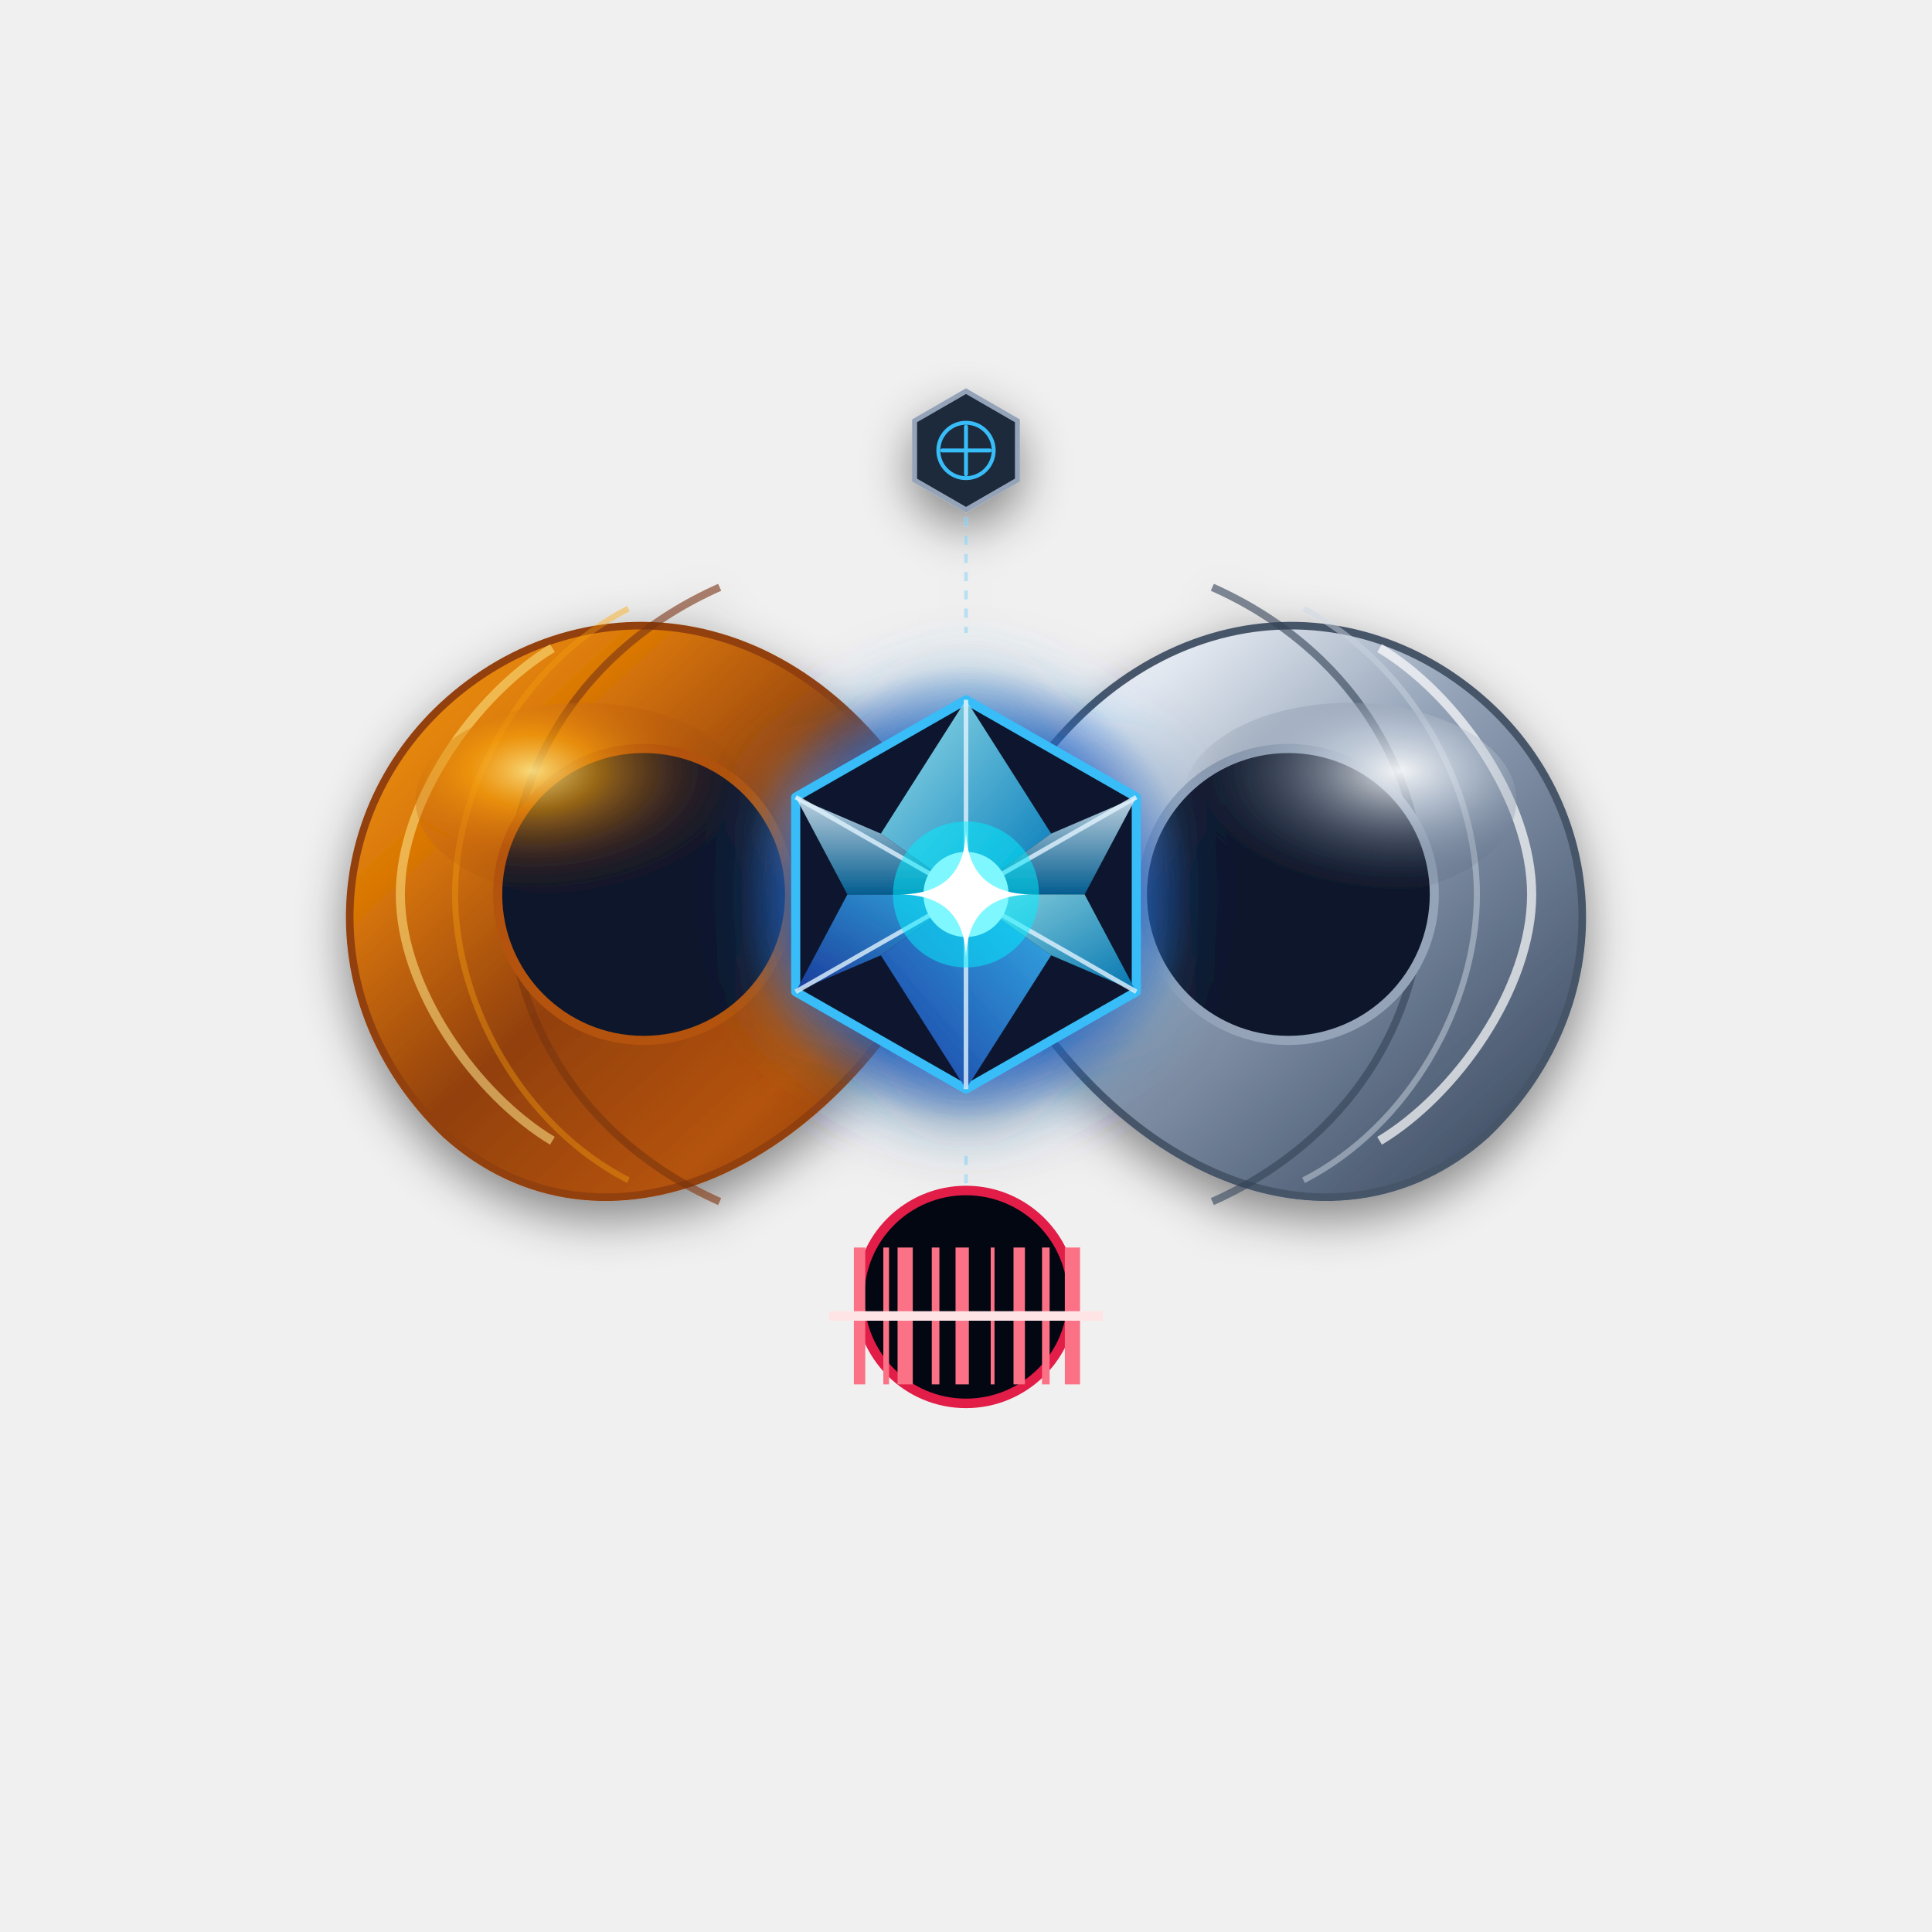
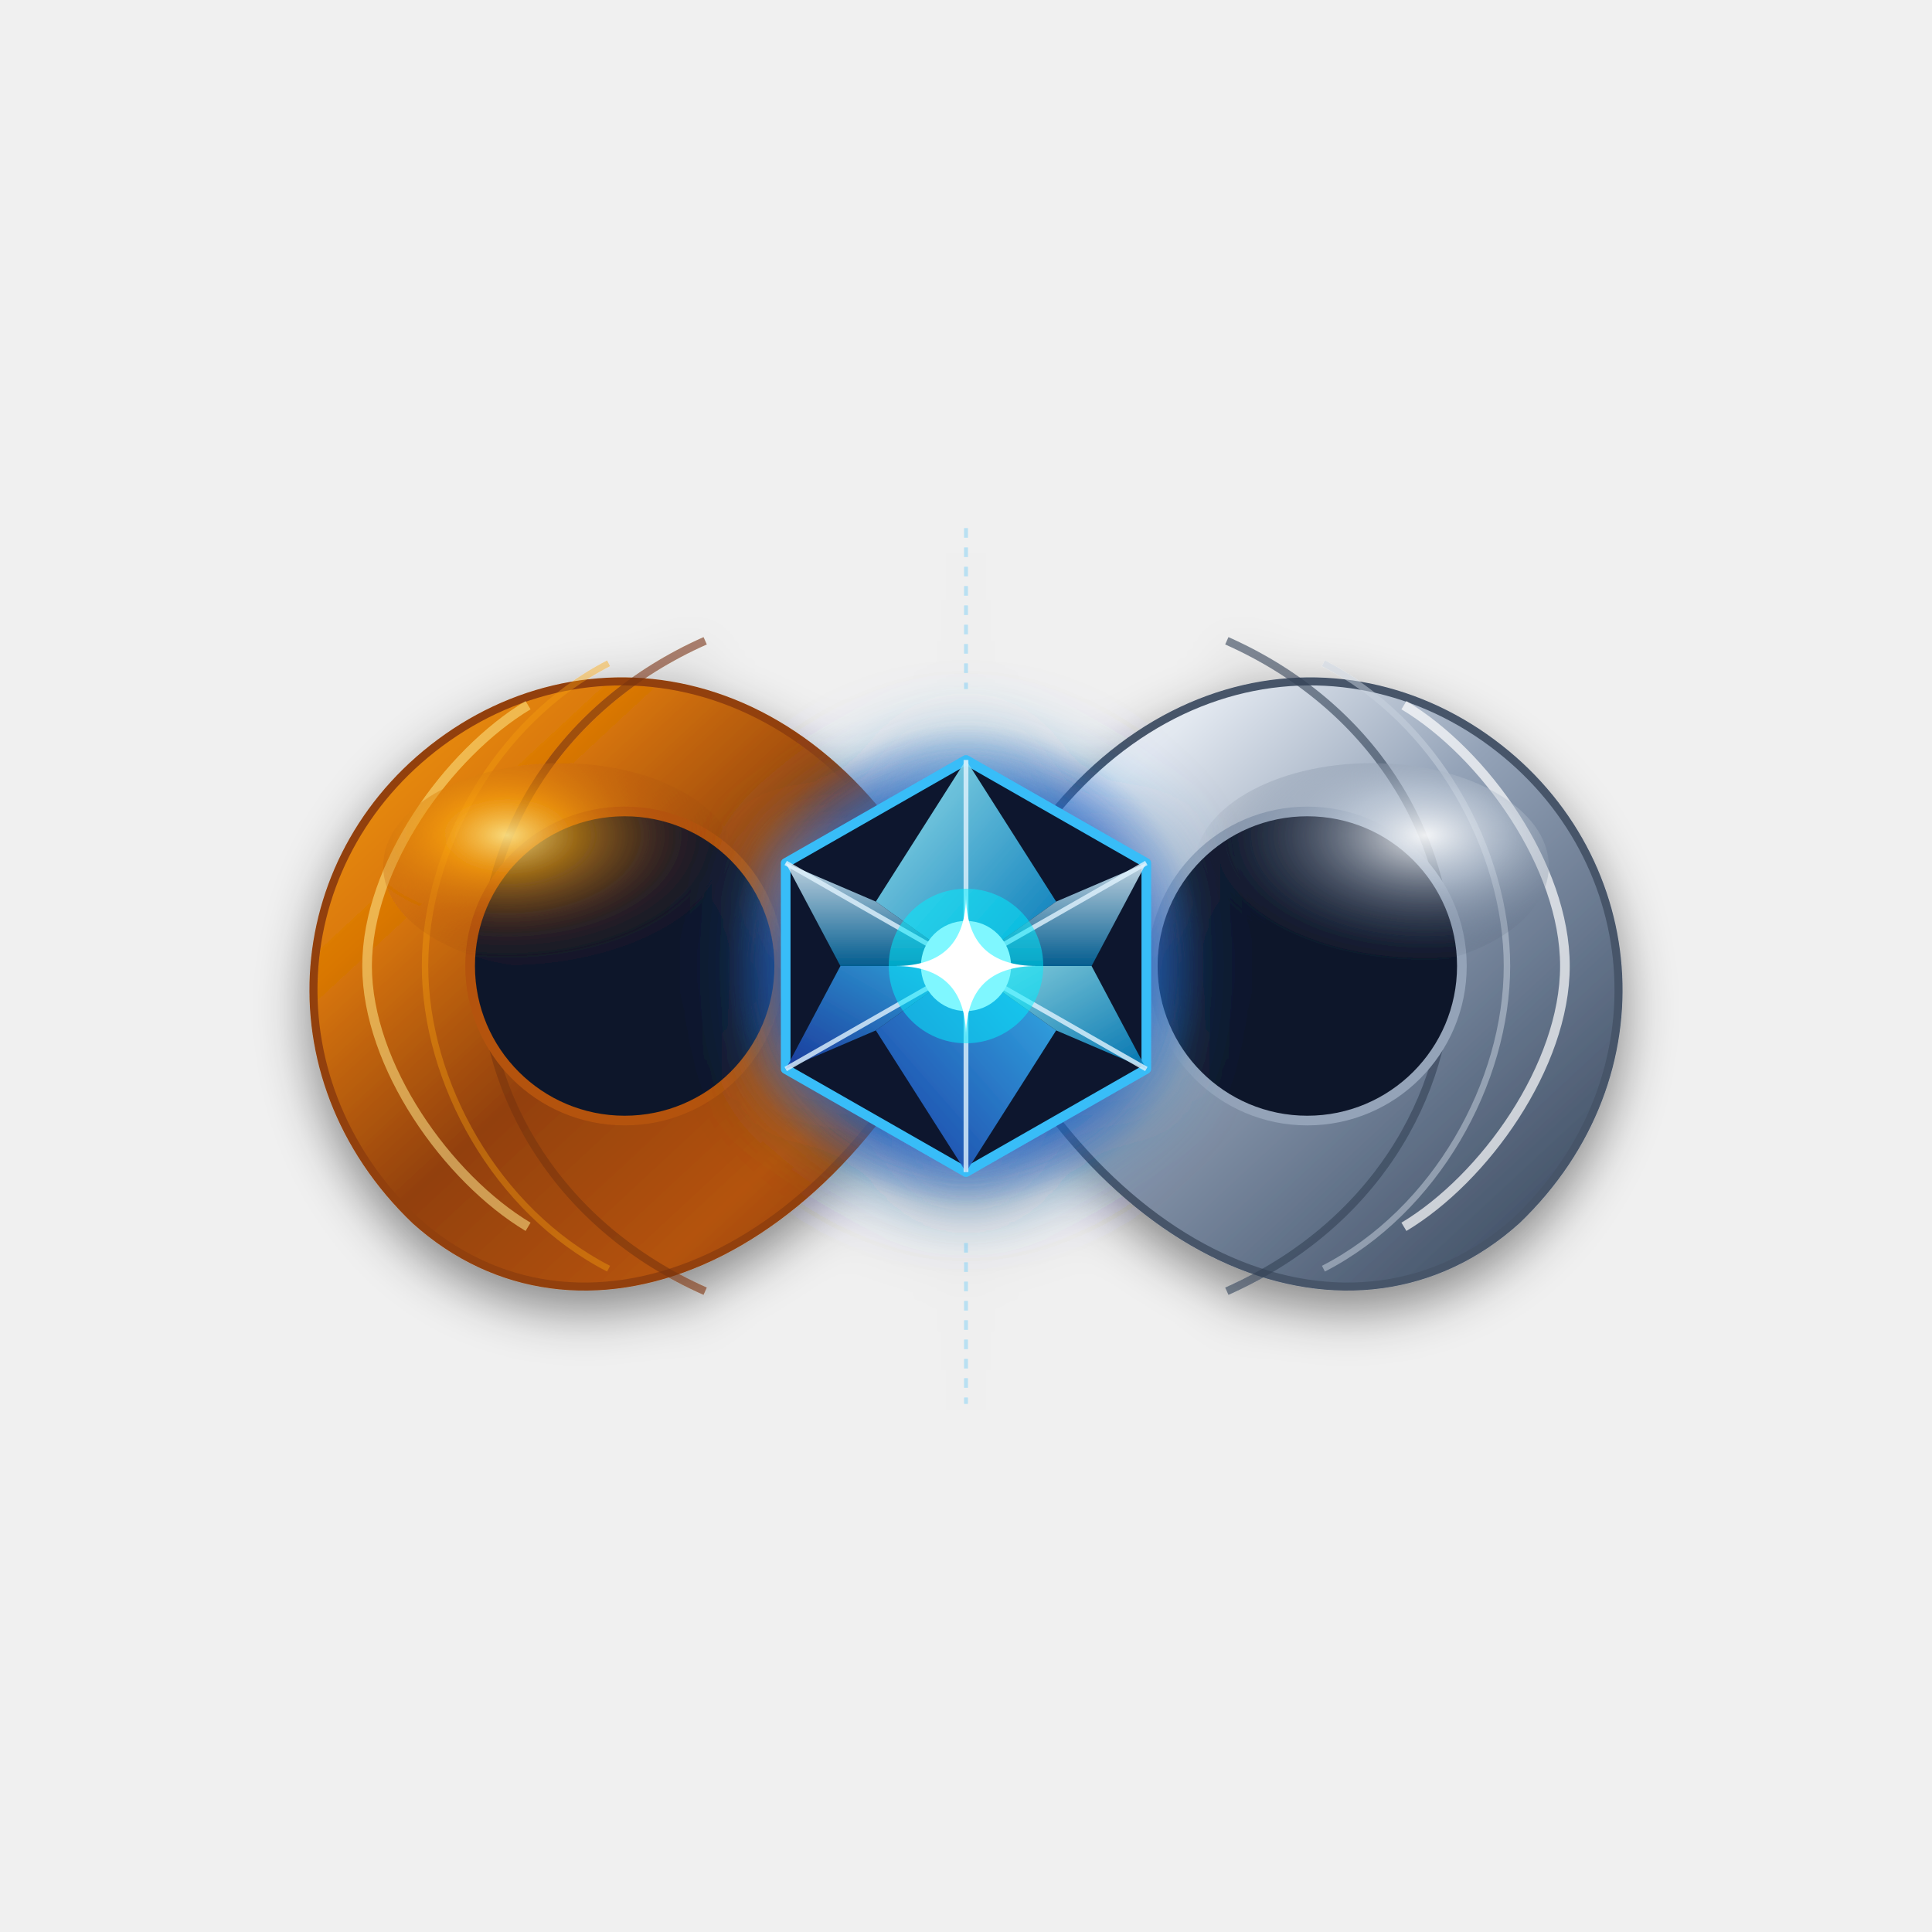
<svg xmlns="http://www.w3.org/2000/svg" viewBox="0 0 432 432" width="432" height="432">
  <defs>
    <linearGradient id="adapt-pos-bronze-grad" x1="0%" y1="0%" x2="100%" y2="100%">
      <stop offset="0%" stop-color="#F59E0B" />
      <stop offset="25%" stop-color="#D97706" />
      <stop offset="50%" stop-color="#92400E" />
      <stop offset="75%" stop-color="#B45309" />
      <stop offset="100%" stop-color="#78350F" />
    </linearGradient>
    <radialGradient id="adapt-pos-bronze-specular" cx="35%" cy="35%" r="65%">
      <stop offset="0%" stop-color="#FDE68A" stop-opacity="0.9" />
      <stop offset="30%" stop-color="#F59E0B" stop-opacity="0.6" />
      <stop offset="70%" stop-color="#B45309" stop-opacity="0.2" />
      <stop offset="100%" stop-color="#78350F" stop-opacity="0" />
    </radialGradient>
    <linearGradient id="adapt-pos-silver-grad" x1="0%" y1="0%" x2="100%" y2="100%">
      <stop offset="0%" stop-color="#FFFFFF" />
      <stop offset="20%" stop-color="#E2E8F0" />
      <stop offset="45%" stop-color="#94A3B8" />
      <stop offset="70%" stop-color="#64748B" />
      <stop offset="100%" stop-color="#334155" />
    </linearGradient>
    <radialGradient id="adapt-pos-silver-specular" cx="65%" cy="35%" r="65%">
      <stop offset="0%" stop-color="#FFFFFF" stop-opacity="0.9" />
      <stop offset="35%" stop-color="#CBD5E1" stop-opacity="0.5" />
      <stop offset="75%" stop-color="#64748B" stop-opacity="0.2" />
      <stop offset="100%" stop-color="#1E293B" stop-opacity="0" />
    </radialGradient>
    <radialGradient id="adapt-pos-nexus-glow" cx="50%" cy="50%" r="50%">
      <stop offset="0%" stop-color="#FFFFFF" stop-opacity="1" />
      <stop offset="20%" stop-color="#67E8F9" stop-opacity="0.9" />
      <stop offset="45%" stop-color="#00F0FF" stop-opacity="0.8" />
      <stop offset="70%" stop-color="#2563EB" stop-opacity="0.4" />
      <stop offset="100%" stop-color="#1D4ED8" stop-opacity="0" />
    </radialGradient>
    <linearGradient id="adapt-pos-facet-a" x1="0%" y1="0%" x2="100%" y2="100%">
      <stop offset="0%" stop-color="#A5F3FC" />
      <stop offset="100%" stop-color="#0284C7" />
    </linearGradient>
    <linearGradient id="adapt-pos-facet-b" x1="100%" y1="0%" x2="0%" y2="100%">
      <stop offset="0%" stop-color="#38BDF8" />
      <stop offset="100%" stop-color="#1E40AF" />
    </linearGradient>
    <linearGradient id="adapt-pos-facet-c" x1="50%" y1="0%" x2="50%" y2="100%">
      <stop offset="0%" stop-color="#E0F2FE" />
      <stop offset="100%" stop-color="#0369A1" />
    </linearGradient>
    <filter id="adapt-pos-drop-shadow" x="-20%" y="-20%" width="140%" height="140%">
      <feDropShadow dx="0" dy="6" stdDeviation="8" flood-color="#000000" flood-opacity="0.45" />
    </filter>
    <filter id="adapt-pos-neon-bloom" x="-40%" y="-40%" width="180%" height="180%">
      <feGaussianBlur stdDeviation="12" result="blur" />
      <feMerge>
        <feMergeNode in="blur" />
        <feMergeNode in="SourceGraphic" />
      </feMerge>
    </filter>
  </defs>
-   <g transform="translate(216, 200) scale(0.68) translate(-256, -256)">
+   <g transform="translate(216, 216) scale(0.72) translate(-256, -256)">
    <g id="adapt-pos-infinity-mark" transform="translate(256, 256) scale(1) translate(-256, -256)" filter="url(#adapt-pos-drop-shadow)">
      <g stroke="#38BDF8" stroke-width="1.2" stroke-opacity="0.3" fill="none" stroke-dasharray="3 3">
        <path d="M 60,256 H 120 M 392,256 H 452 M 256,120 V 170 M 256,342 V 392" />
        <circle cx="60" cy="256" r="3" fill="#38BDF8" fill-opacity="0.5" />
        <circle cx="452" cy="256" r="3" fill="#38BDF8" fill-opacity="0.5" />
      </g>
      <g id="adapt-pos-left-loop">
        <path d="M 256,256 C 220,165 145,150 95,185 C 45,220 38,290 85,335 C 135,380 215,350 256,256 Z" fill="url(#adapt-pos-bronze-grad)" stroke="#92400E" stroke-width="2.5" />
        <path d="M 120,175 C 95,190 70,225 70,256 C 70,287 95,322 120,337" fill="none" stroke="#FDE68A" stroke-width="3" stroke-opacity="0.55" />
        <path d="M 145,162 C 110,180 88,220 88,256 C 88,292 110,332 145,350" fill="none" stroke="#F59E0B" stroke-width="2" stroke-opacity="0.4" />
        <path d="M 175,155 C 130,175 106,215 106,256 C 106,297 130,337 175,357" fill="none" stroke="#78350F" stroke-width="2.5" stroke-opacity="0.6" />
        <circle cx="150" cy="256" r="48" fill="#0F172A" stroke="#B45309" stroke-width="3" />
        <ellipse cx="130" cy="225" rx="55" ry="32" fill="url(#adapt-pos-bronze-specular)" />
      </g>
      <g id="adapt-pos-right-loop">
        <path d="M 256,256 C 292,165 367,150 417,185 C 467,220 474,290 427,335 C 377,380 297,350 256,256 Z" fill="url(#adapt-pos-silver-grad)" stroke="#475569" stroke-width="2.5" />
        <path d="M 392,175 C 417,190 442,225 442,256 C 442,287 417,322 392,337" fill="none" stroke="#FFFFFF" stroke-width="3" stroke-opacity="0.7" />
        <path d="M 367,162 C 402,180 424,220 424,256 C 424,292 402,332 367,350" fill="none" stroke="#CBD5E1" stroke-width="2" stroke-opacity="0.5" />
        <path d="M 337,155 C 382,175 406,215 406,256 C 406,297 382,337 337,357" fill="none" stroke="#334155" stroke-width="2.5" stroke-opacity="0.6" />
        <circle cx="362" cy="256" r="48" fill="#0F172A" stroke="#94A3B8" stroke-width="3" />
        <ellipse cx="382" cy="225" rx="55" ry="32" fill="url(#adapt-pos-silver-specular)" />
      </g>
      <g id="adapt-pos-crystalline-nexus" filter="url(#adapt-pos-neon-bloom)">
        <circle cx="256" cy="256" r="75" fill="url(#adapt-pos-nexus-glow)" />
        <polygon points="256,192 312,224 312,288 256,320 200,288 200,224" fill="#0A192F" stroke="#38BDF8" stroke-width="3" stroke-linejoin="round" />
        <polygon points="256,192 284,236 256,256 228,236" fill="url(#adapt-pos-facet-a)" opacity="0.9" />
        <polygon points="256,320 284,276 256,256 228,276" fill="url(#adapt-pos-facet-b)" opacity="0.9" />
        <polygon points="312,224 284,236 256,256 295,256" fill="url(#adapt-pos-facet-c)" opacity="0.85" />
        <polygon points="312,288 284,276 256,256 295,256" fill="url(#adapt-pos-facet-a)" opacity="0.85" />
        <polygon points="200,288 228,276 256,256 217,256" fill="url(#adapt-pos-facet-b)" opacity="0.85" />
        <polygon points="200,224 228,236 256,256 217,256" fill="url(#adapt-pos-facet-c)" opacity="0.85" />
        <g stroke="#E0F2FE" stroke-width="1.5" stroke-opacity="0.8">
          <line x1="256" y1="192" x2="256" y2="320" />
          <line x1="200" y1="224" x2="312" y2="288" />
          <line x1="200" y1="288" x2="312" y2="224" />
        </g>
        <circle cx="256" cy="256" r="14" fill="#FFFFFF" />
        <circle cx="256" cy="256" r="24" fill="#00F0FF" fill-opacity="0.5" />
        <path d="M 256,234 Q 256,256 234,256 Q 256,256 256,278 Q 256,256 278,256 Q 256,256 256,234 Z" fill="#FFFFFF" />
      </g>
-       <g id="adapt-pos-apex-crest" transform="translate(256, 110) scale(0.65) translate(-256, -110)">
-         <polygon points="256,80 282,95 282,125 256,140 230,125 230,95" fill="#1E293B" stroke="#94A3B8" stroke-width="2.5" />
-         <circle cx="256" cy="110" r="14" fill="none" stroke="#38BDF8" stroke-width="2" />
-         <path d="M 256,98 V 122 M 244,110 H 268" stroke="#38BDF8" stroke-width="2" stroke-linecap="round" />
-       </g>
-     </g>
-   </g>
-   <g transform="translate(216, 290) scale(0.85) translate(-256, -385)">
-     <circle cx="256" cy="385" r="28" fill="#030712" stroke="#E11D48" stroke-width="2.5" />
-     <g stroke="#FB7185" stroke-width="2" fill="none">
-       <line x1="228" y1="372" x2="228" y2="408" stroke-width="3" />
-       <line x1="235" y1="372" x2="235" y2="408" stroke-width="1.5" />
-       <line x1="240" y1="372" x2="240" y2="408" stroke-width="4" />
-       <line x1="248" y1="372" x2="248" y2="408" stroke-width="2" />
-       <line x1="255" y1="372" x2="255" y2="408" stroke-width="3.5" />
-       <line x1="263" y1="372" x2="263" y2="408" stroke-width="1" />
-       <line x1="270" y1="372" x2="270" y2="408" stroke-width="3" />
-       <line x1="277" y1="372" x2="277" y2="408" stroke-width="2" />
-       <line x1="284" y1="372" x2="284" y2="408" stroke-width="4" />
-       <line x1="220" y1="390" x2="292" y2="390" stroke="#FFE4E6" stroke-width="2.5" />
    </g>
  </g>
</svg>
